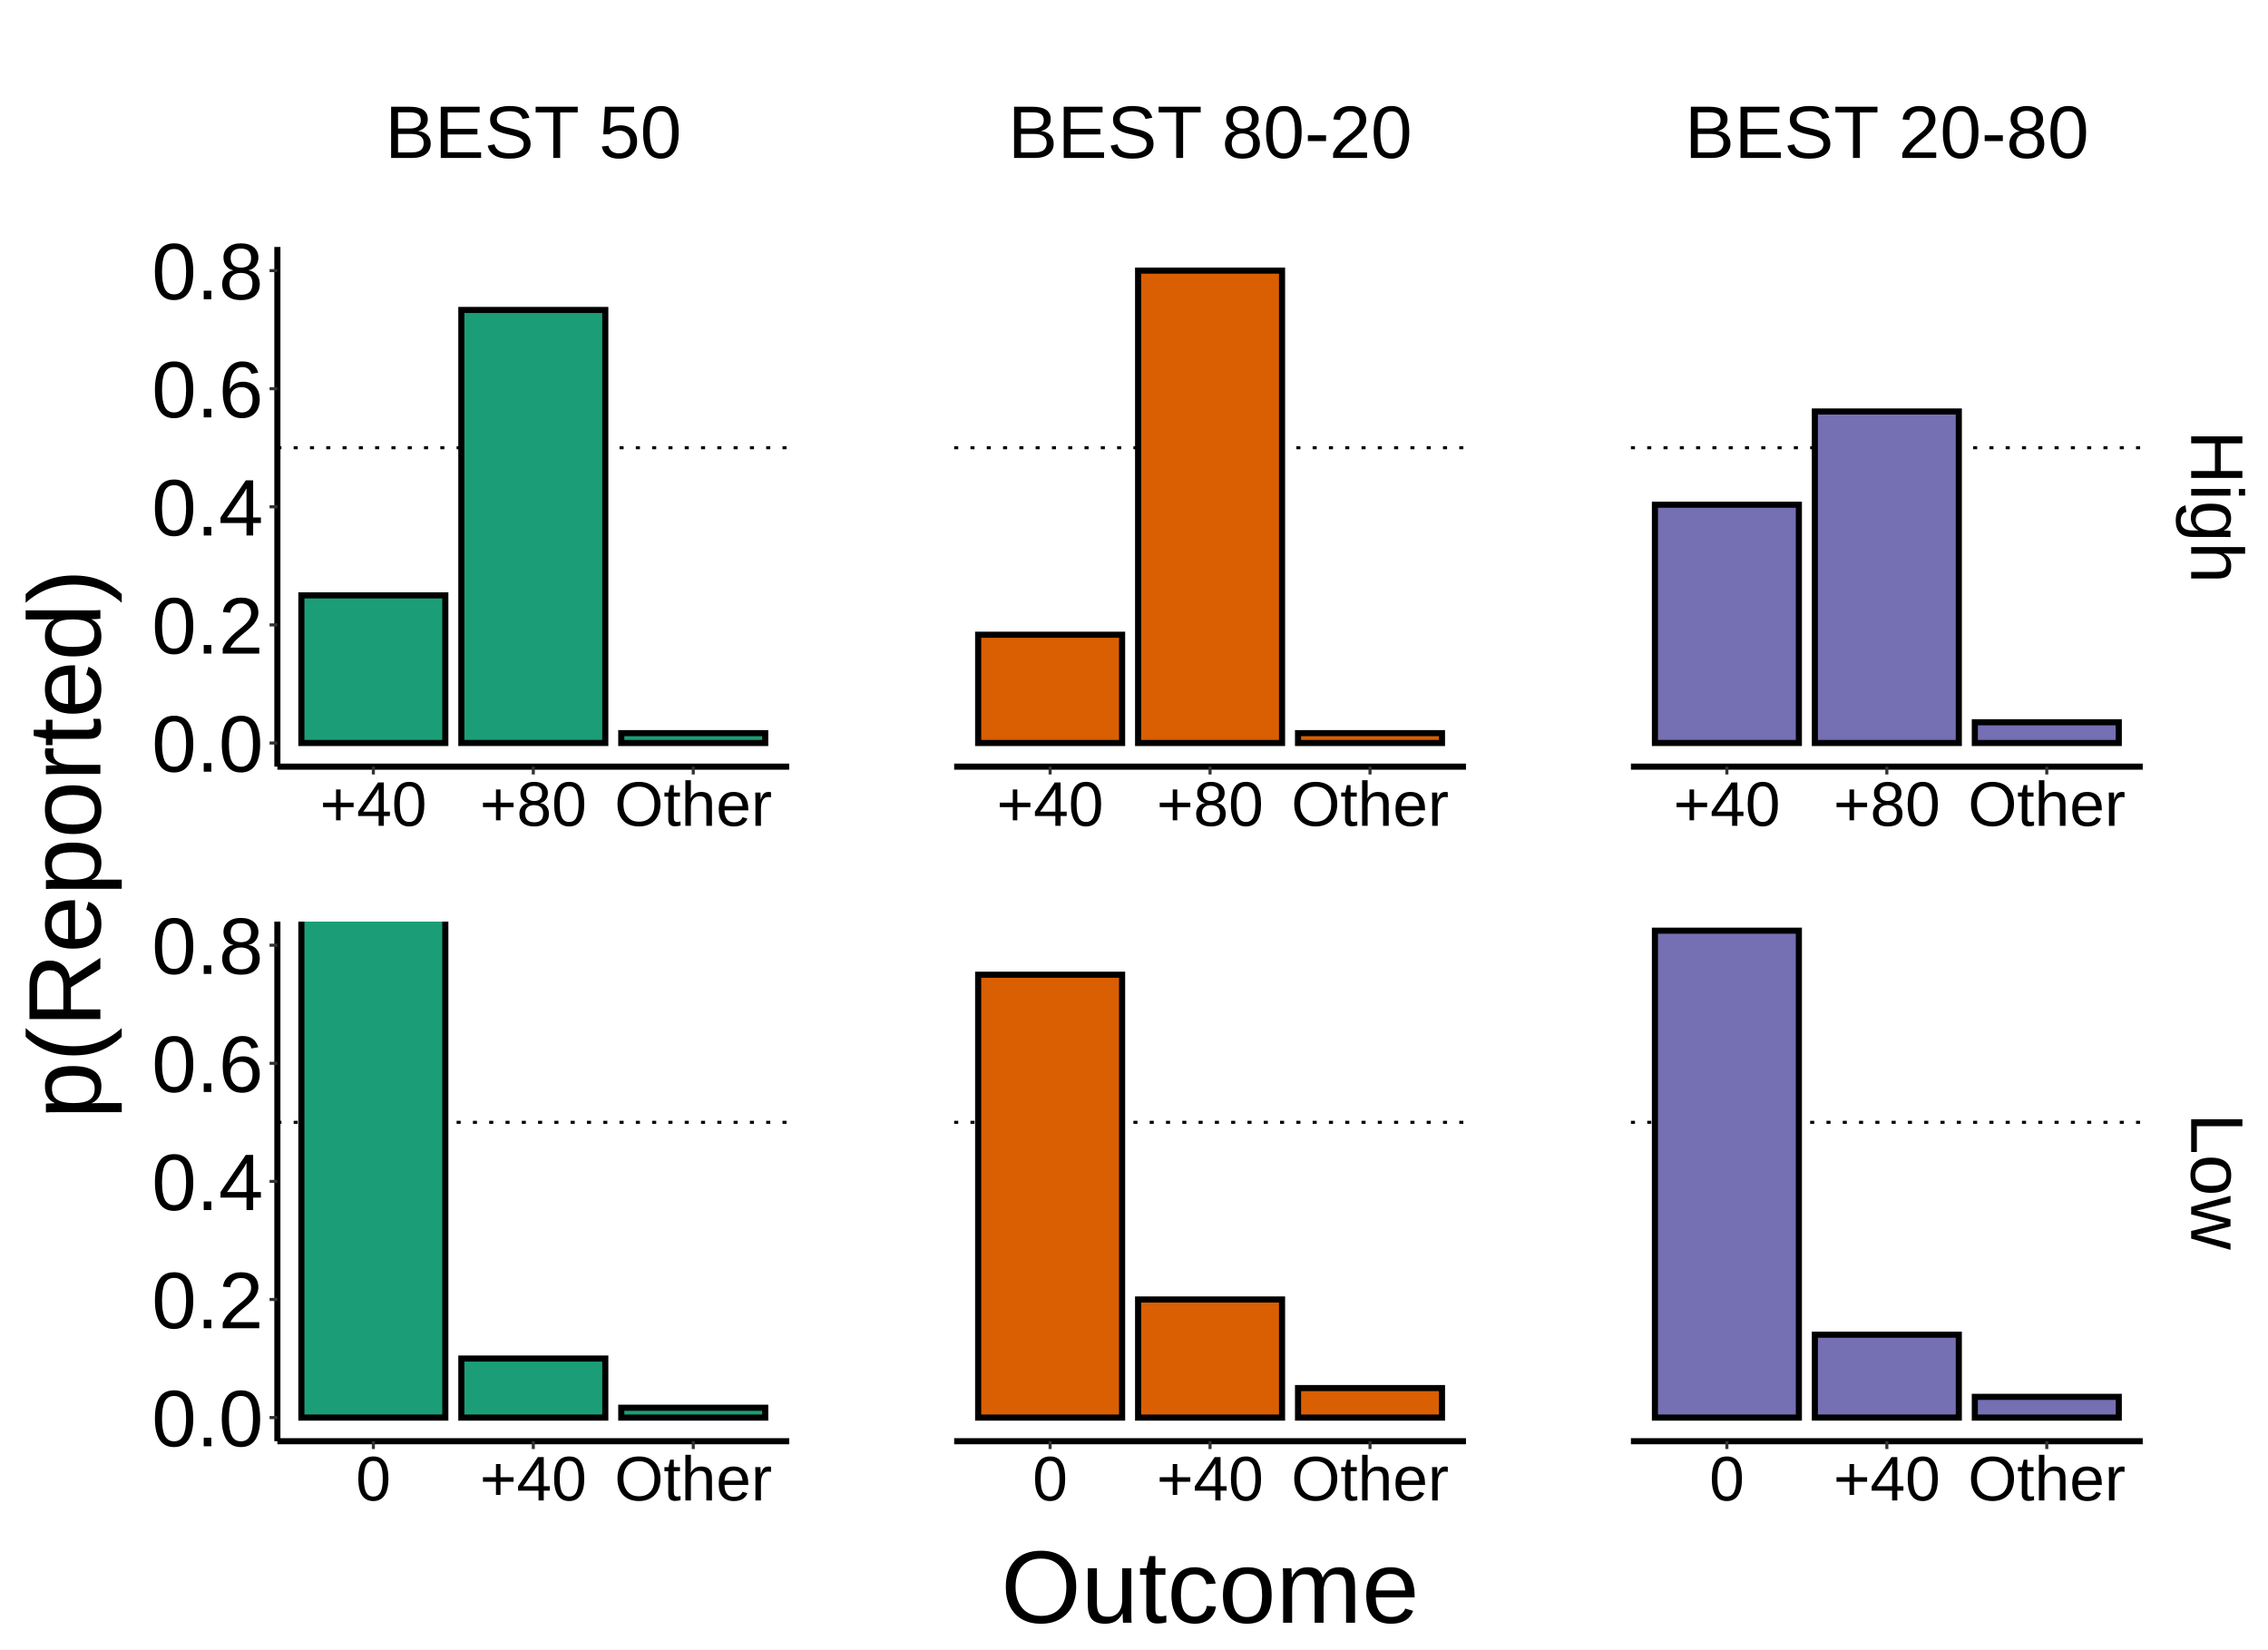
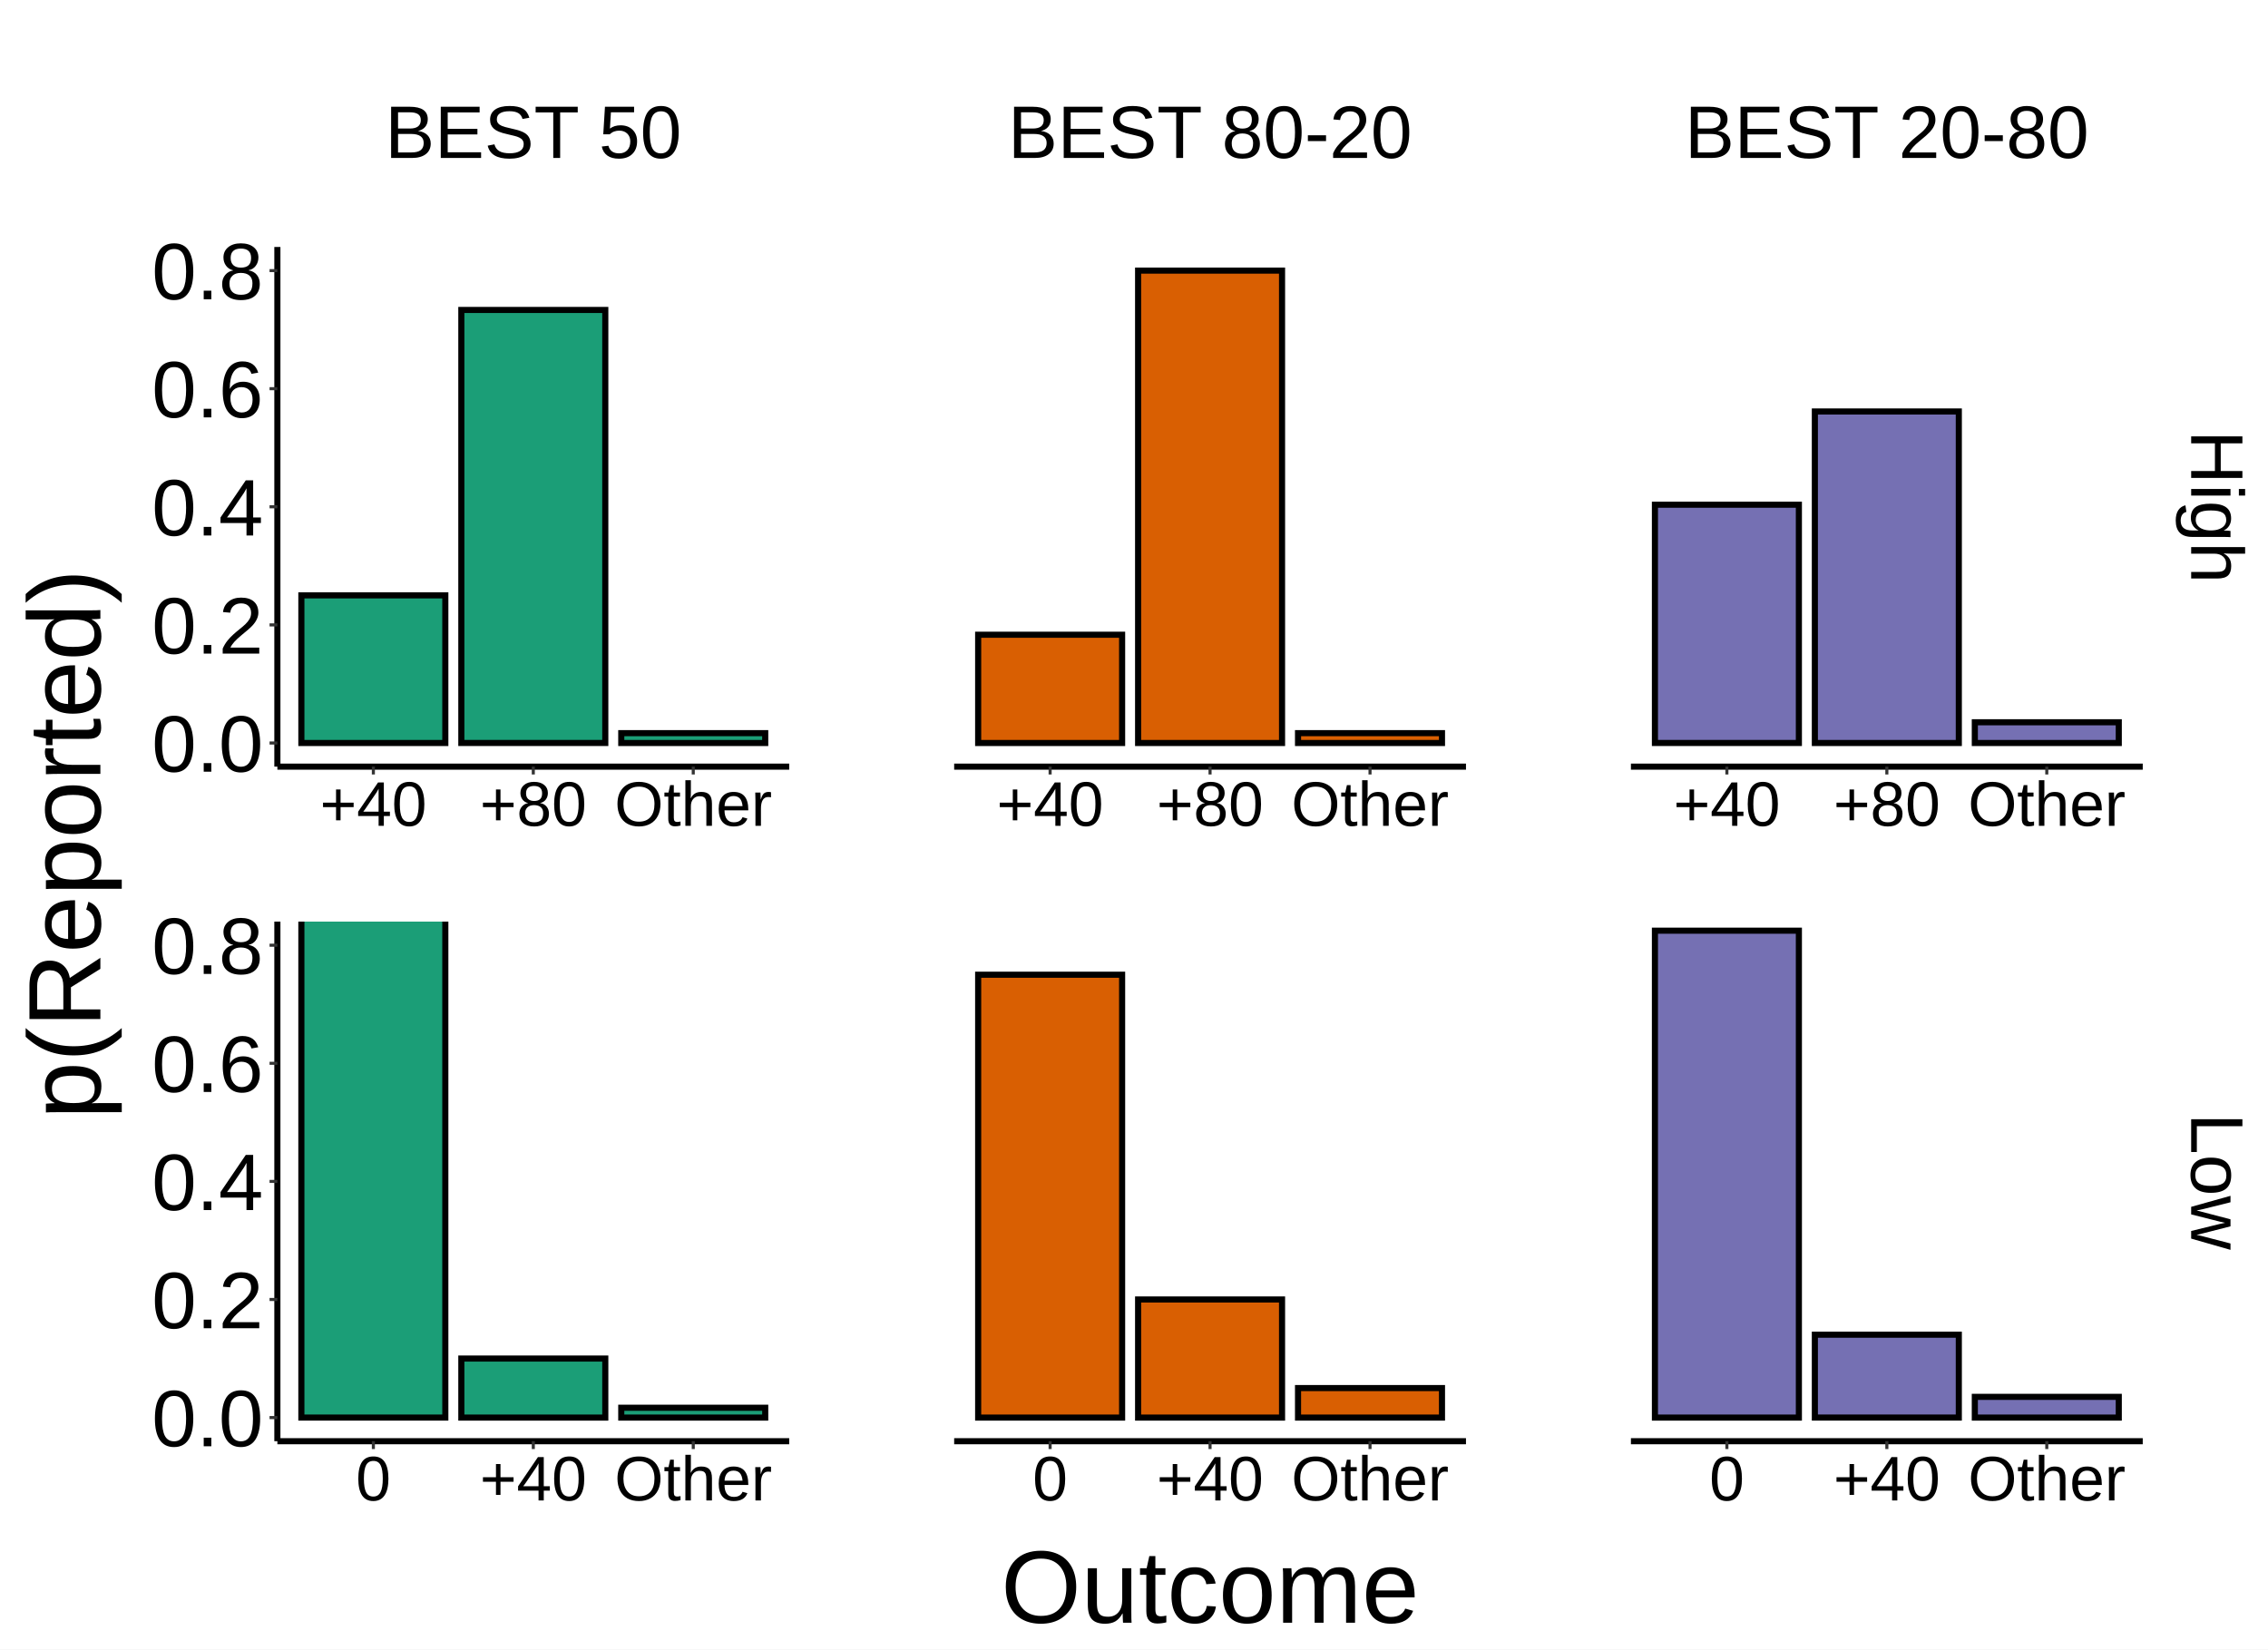
<svg xmlns="http://www.w3.org/2000/svg" class="svglite" width="792.00pt" height="576.00pt" viewBox="0 0 792.00 576.00">
  <defs>
    <style type="text/css">
    .svglite line, .svglite polyline, .svglite polygon, .svglite path, .svglite rect, .svglite circle {
      fill: none;
      stroke: #000000;
      stroke-linecap: round;
      stroke-linejoin: round;
      stroke-miterlimit: 10.00;
    }
    .svglite text {
      white-space: pre;
    }
  </style>
  </defs>
  <rect width="100%" height="100%" style="stroke: none; fill: #FFFFFF;" />
  <defs>
    <clipPath id="cpMC4wMHw3OTIuMDB8MC4wMHw1NzYuMDA=">
      <rect x="0.00" y="0.00" width="792.00" height="576.00" />
    </clipPath>
  </defs>
  <g clip-path="url(#cpMC4wMHw3OTIuMDB8MC4wMHw1NzYuMDA=)">
    <rect x="0.00" y="0.00" width="792.00" height="576.00" style="stroke-width: 1.07; stroke: #FFFFFF; fill: #FFFFFF;" />
  </g>
  <defs>
    <clipPath id="cpOTYuODZ8Mjc1LjYwfDg2LjI2fDI2Ny43NA==">
      <rect x="96.86" y="86.26" width="178.73" height="181.48" />
    </clipPath>
  </defs>
  <g clip-path="url(#cpOTYuODZ8Mjc1LjYwfDg2LjI2fDI2Ny43NA==)">
    <rect x="96.86" y="86.26" width="178.73" height="181.48" style="stroke-width: 1.07; stroke: none; fill: #FFFFFF;" />
-     <line x1="96.86" y1="156.37" x2="275.60" y2="156.37" style="stroke-width: 1.07; stroke-dasharray: 1.42,4.27; stroke-linecap: butt;" />
    <rect x="105.24" y="207.93" width="50.27" height="51.56" style="stroke-width: 2.13; stroke-linecap: butt; stroke-linejoin: miter; fill: #1B9E77;" />
    <rect x="161.10" y="108.25" width="50.27" height="151.23" style="stroke-width: 2.13; stroke-linecap: butt; stroke-linejoin: miter; fill: #1B9E77;" />
    <rect x="216.95" y="256.05" width="50.27" height="3.44" style="stroke-width: 2.13; stroke-linecap: butt; stroke-linejoin: miter; fill: #1B9E77;" />
  </g>
  <g clip-path="url(#cpMC4wMHw3OTIuMDB8MC4wMHw1NzYuMDA=)">
</g>
  <defs>
    <clipPath id="cpMzMzLjIwfDUxMS45M3w4Ni4yNnwyNjcuNzQ=">
      <rect x="333.20" y="86.26" width="178.73" height="181.48" />
    </clipPath>
  </defs>
  <g clip-path="url(#cpMzMzLjIwfDUxMS45M3w4Ni4yNnwyNjcuNzQ=)">
    <rect x="333.20" y="86.26" width="178.73" height="181.48" style="stroke-width: 1.07; stroke: none; fill: #FFFFFF;" />
-     <line x1="333.20" y1="156.37" x2="511.93" y2="156.37" style="stroke-width: 1.07; stroke-dasharray: 1.42,4.27; stroke-linecap: butt;" />
    <rect x="341.58" y="221.68" width="50.27" height="37.81" style="stroke-width: 2.13; stroke-linecap: butt; stroke-linejoin: miter; fill: #D95F02;" />
    <rect x="397.43" y="94.51" width="50.27" height="164.98" style="stroke-width: 2.13; stroke-linecap: butt; stroke-linejoin: miter; fill: #D95F02;" />
    <rect x="453.28" y="256.05" width="50.27" height="3.44" style="stroke-width: 2.13; stroke-linecap: butt; stroke-linejoin: miter; fill: #D95F02;" />
  </g>
  <g clip-path="url(#cpMC4wMHw3OTIuMDB8MC4wMHw1NzYuMDA=)">
</g>
  <defs>
    <clipPath id="cpNTY5LjUzfDc0OC4yNnw4Ni4yNnwyNjcuNzQ=">
      <rect x="569.53" y="86.26" width="178.73" height="181.48" />
    </clipPath>
  </defs>
  <g clip-path="url(#cpNTY5LjUzfDc0OC4yNnw4Ni4yNnwyNjcuNzQ=)">
    <rect x="569.53" y="86.26" width="178.73" height="181.48" style="stroke-width: 1.07; stroke: none; fill: #FFFFFF;" />
-     <line x1="569.53" y1="156.37" x2="748.26" y2="156.37" style="stroke-width: 1.07; stroke-dasharray: 1.42,4.27; stroke-linecap: butt;" />
    <rect x="577.91" y="176.27" width="50.27" height="83.21" style="stroke-width: 2.13; stroke-linecap: butt; stroke-linejoin: miter; fill: #7570B3;" />
    <rect x="633.76" y="143.71" width="50.27" height="115.78" style="stroke-width: 2.13; stroke-linecap: butt; stroke-linejoin: miter; fill: #7570B3;" />
    <rect x="689.62" y="252.25" width="50.27" height="7.24" style="stroke-width: 2.13; stroke-linecap: butt; stroke-linejoin: miter; fill: #7570B3;" />
  </g>
  <g clip-path="url(#cpMC4wMHw3OTIuMDB8MC4wMHw1NzYuMDA=)">
</g>
  <defs>
    <clipPath id="cpOTYuODZ8Mjc1LjYwfDMyMS44Nnw1MDMuMzQ=">
      <rect x="96.86" y="321.86" width="178.73" height="181.48" />
    </clipPath>
  </defs>
  <g clip-path="url(#cpOTYuODZ8Mjc1LjYwfDMyMS44Nnw1MDMuMzQ=)">
    <rect x="96.86" y="321.86" width="178.73" height="181.48" style="stroke-width: 1.07; stroke: none; fill: #FFFFFF;" />
-     <line x1="96.86" y1="391.97" x2="275.60" y2="391.97" style="stroke-width: 1.07; stroke-dasharray: 1.42,4.27; stroke-linecap: butt;" />
    <rect x="161.10" y="474.47" width="50.27" height="20.62" style="stroke-width: 2.13; stroke-linecap: butt; stroke-linejoin: miter; fill: #1B9E77;" />
    <rect x="105.24" y="312.92" width="50.27" height="182.17" style="stroke-width: 2.13; stroke-linecap: butt; stroke-linejoin: miter; fill: #1B9E77;" />
    <rect x="216.95" y="491.65" width="50.27" height="3.44" style="stroke-width: 2.13; stroke-linecap: butt; stroke-linejoin: miter; fill: #1B9E77;" />
  </g>
  <g clip-path="url(#cpMC4wMHw3OTIuMDB8MC4wMHw1NzYuMDA=)">
</g>
  <defs>
    <clipPath id="cpMzMzLjIwfDUxMS45M3wzMjEuODZ8NTAzLjM0">
      <rect x="333.20" y="321.86" width="178.73" height="181.48" />
    </clipPath>
  </defs>
  <g clip-path="url(#cpMzMzLjIwfDUxMS45M3wzMjEuODZ8NTAzLjM0)">
    <rect x="333.20" y="321.86" width="178.73" height="181.48" style="stroke-width: 1.07; stroke: none; fill: #FFFFFF;" />
-     <line x1="333.20" y1="391.97" x2="511.93" y2="391.97" style="stroke-width: 1.07; stroke-dasharray: 1.42,4.27; stroke-linecap: butt;" />
    <rect x="397.43" y="453.84" width="50.27" height="41.25" style="stroke-width: 2.13; stroke-linecap: butt; stroke-linejoin: miter; fill: #D95F02;" />
    <rect x="341.58" y="340.42" width="50.27" height="154.67" style="stroke-width: 2.13; stroke-linecap: butt; stroke-linejoin: miter; fill: #D95F02;" />
    <rect x="453.28" y="484.78" width="50.27" height="10.31" style="stroke-width: 2.13; stroke-linecap: butt; stroke-linejoin: miter; fill: #D95F02;" />
  </g>
  <g clip-path="url(#cpMC4wMHw3OTIuMDB8MC4wMHw1NzYuMDA=)">
</g>
  <defs>
    <clipPath id="cpNTY5LjUzfDc0OC4yNnwzMjEuODZ8NTAzLjM0">
      <rect x="569.53" y="321.86" width="178.73" height="181.48" />
    </clipPath>
  </defs>
  <g clip-path="url(#cpNTY5LjUzfDc0OC4yNnwzMjEuODZ8NTAzLjM0)">
    <rect x="569.53" y="321.86" width="178.73" height="181.48" style="stroke-width: 1.07; stroke: none; fill: #FFFFFF;" />
-     <line x1="569.53" y1="391.97" x2="748.26" y2="391.97" style="stroke-width: 1.07; stroke-dasharray: 1.42,4.27; stroke-linecap: butt;" />
    <rect x="633.76" y="466.14" width="50.27" height="28.94" style="stroke-width: 2.13; stroke-linecap: butt; stroke-linejoin: miter; fill: #7570B3;" />
    <rect x="577.91" y="325.04" width="50.27" height="170.05" style="stroke-width: 2.13; stroke-linecap: butt; stroke-linejoin: miter; fill: #7570B3;" />
    <rect x="689.62" y="487.85" width="50.27" height="7.24" style="stroke-width: 2.13; stroke-linecap: butt; stroke-linejoin: miter; fill: #7570B3;" />
  </g>
  <g clip-path="url(#cpMC4wMHw3OTIuMDB8MC4wMHw1NzYuMDA=)">
</g>
  <defs>
    <clipPath id="cpOTYuODZ8Mjc1LjYwfDUuNDh8ODYuMjY=">
      <rect x="96.86" y="5.48" width="178.73" height="80.78" />
    </clipPath>
  </defs>
  <g clip-path="url(#cpOTYuODZ8Mjc1LjYwfDUuNDh8ODYuMjY=)">
    <rect x="96.86" y="5.48" width="178.73" height="80.78" style="stroke-width: 1.07; stroke: #FFFFFF; fill: #FFFFFF;" />
    <text x="186.23" y="55.17" text-anchor="middle" style="font-size: 26.00px; font-family: &quot;Arial&quot;;" textLength="103.59px" lengthAdjust="spacingAndGlyphs">BEST 50</text>
  </g>
  <g clip-path="url(#cpMC4wMHw3OTIuMDB8MC4wMHw1NzYuMDA=)">
</g>
  <defs>
    <clipPath id="cpMzMzLjIwfDUxMS45M3w1LjQ4fDg2LjI2">
      <rect x="333.20" y="5.48" width="178.73" height="80.78" />
    </clipPath>
  </defs>
  <g clip-path="url(#cpMzMzLjIwfDUxMS45M3w1LjQ4fDg2LjI2)">
    <rect x="333.20" y="5.48" width="178.73" height="80.78" style="stroke-width: 1.07; stroke: #FFFFFF; fill: #FFFFFF;" />
    <text x="422.56" y="55.17" text-anchor="middle" style="font-size: 26.00px; font-family: &quot;Arial&quot;;" textLength="141.16px" lengthAdjust="spacingAndGlyphs">BEST 80-20</text>
  </g>
  <g clip-path="url(#cpMC4wMHw3OTIuMDB8MC4wMHw1NzYuMDA=)">
</g>
  <defs>
    <clipPath id="cpNTY5LjUzfDc0OC4yNnw1LjQ4fDg2LjI2">
      <rect x="569.53" y="5.48" width="178.73" height="80.78" />
    </clipPath>
  </defs>
  <g clip-path="url(#cpNTY5LjUzfDc0OC4yNnw1LjQ4fDg2LjI2)">
    <rect x="569.53" y="5.48" width="178.73" height="80.78" style="stroke-width: 1.07; stroke: #FFFFFF; fill: #FFFFFF;" />
    <text x="658.90" y="55.17" text-anchor="middle" style="font-size: 26.00px; font-family: &quot;Arial&quot;;" textLength="141.16px" lengthAdjust="spacingAndGlyphs">BEST 20-80</text>
  </g>
  <g clip-path="url(#cpMC4wMHw3OTIuMDB8MC4wMHw1NzYuMDA=)">
</g>
  <defs>
    <clipPath id="cpNzQ4LjI2fDc4Ni41Mnw4Ni4yNnwyNjcuNzQ=">
      <rect x="748.26" y="86.26" width="38.26" height="181.48" />
    </clipPath>
  </defs>
  <g clip-path="url(#cpNzQ4LjI2fDc4Ni41Mnw4Ni4yNnwyNjcuNzQ=)">
    <rect x="748.26" y="86.26" width="38.26" height="181.48" style="stroke-width: 1.07; stroke: #FFFFFF; fill: #FFFFFF;" />
    <text transform="translate(765.17,177.00) rotate(90)" text-anchor="middle" style="font-size: 26.00px; font-family: &quot;Arial&quot;;" textLength="53.47px" lengthAdjust="spacingAndGlyphs">High</text>
  </g>
  <g clip-path="url(#cpMC4wMHw3OTIuMDB8MC4wMHw1NzYuMDA=)">
</g>
  <defs>
    <clipPath id="cpNzQ4LjI2fDc4Ni41MnwzMjEuODZ8NTAzLjM0">
      <rect x="748.26" y="321.86" width="38.26" height="181.48" />
    </clipPath>
  </defs>
  <g clip-path="url(#cpNzQ4LjI2fDc4Ni41MnwzMjEuODZ8NTAzLjM0)">
    <rect x="748.26" y="321.86" width="38.26" height="181.48" style="stroke-width: 1.07; stroke: #FFFFFF; fill: #FFFFFF;" />
    <text transform="translate(765.17,412.60) rotate(90)" text-anchor="middle" style="font-size: 26.00px; font-family: &quot;Arial&quot;;" textLength="47.69px" lengthAdjust="spacingAndGlyphs">Low</text>
  </g>
  <g clip-path="url(#cpMC4wMHw3OTIuMDB8MC4wMHw1NzYuMDA=)">
    <polyline points="96.86,503.34 275.60,503.34 " style="stroke-width: 2.13; stroke-linecap: butt;" />
    <polyline points="130.38,506.08 130.38,503.34 " style="stroke-width: 1.07; stroke: #333333; stroke-linecap: butt;" />
    <polyline points="186.23,506.08 186.23,503.34 " style="stroke-width: 1.07; stroke: #333333; stroke-linecap: butt;" />
    <polyline points="242.09,506.08 242.09,503.34 " style="stroke-width: 1.07; stroke: #333333; stroke-linecap: butt;" />
    <text x="130.38" y="524.02" text-anchor="middle" style="font-size: 22.00px; font-family: &quot;Arial&quot;;" textLength="12.24px" lengthAdjust="spacingAndGlyphs">0</text>
    <text x="186.23" y="524.02" text-anchor="middle" style="font-size: 22.00px; font-family: &quot;Arial&quot;;" textLength="37.33px" lengthAdjust="spacingAndGlyphs">+40</text>
    <text x="242.09" y="524.02" text-anchor="middle" style="font-size: 22.00px; font-family: &quot;Arial&quot;;" textLength="55.04px" lengthAdjust="spacingAndGlyphs">Other</text>
    <polyline points="333.20,503.34 511.93,503.34 " style="stroke-width: 2.13; stroke-linecap: butt;" />
    <polyline points="366.71,506.08 366.71,503.34 " style="stroke-width: 1.07; stroke: #333333; stroke-linecap: butt;" />
    <polyline points="422.56,506.08 422.56,503.34 " style="stroke-width: 1.07; stroke: #333333; stroke-linecap: butt;" />
    <polyline points="478.42,506.08 478.42,503.34 " style="stroke-width: 1.07; stroke: #333333; stroke-linecap: butt;" />
    <text x="366.71" y="524.02" text-anchor="middle" style="font-size: 22.00px; font-family: &quot;Arial&quot;;" textLength="12.24px" lengthAdjust="spacingAndGlyphs">0</text>
    <text x="422.56" y="524.02" text-anchor="middle" style="font-size: 22.00px; font-family: &quot;Arial&quot;;" textLength="37.33px" lengthAdjust="spacingAndGlyphs">+40</text>
    <text x="478.42" y="524.02" text-anchor="middle" style="font-size: 22.00px; font-family: &quot;Arial&quot;;" textLength="55.04px" lengthAdjust="spacingAndGlyphs">Other</text>
    <polyline points="569.53,503.34 748.26,503.34 " style="stroke-width: 2.13; stroke-linecap: butt;" />
    <polyline points="603.04,506.08 603.04,503.34 " style="stroke-width: 1.07; stroke: #333333; stroke-linecap: butt;" />
    <polyline points="658.90,506.08 658.90,503.34 " style="stroke-width: 1.07; stroke: #333333; stroke-linecap: butt;" />
    <polyline points="714.75,506.08 714.75,503.34 " style="stroke-width: 1.07; stroke: #333333; stroke-linecap: butt;" />
    <text x="603.04" y="524.02" text-anchor="middle" style="font-size: 22.00px; font-family: &quot;Arial&quot;;" textLength="12.24px" lengthAdjust="spacingAndGlyphs">0</text>
    <text x="658.90" y="524.02" text-anchor="middle" style="font-size: 22.00px; font-family: &quot;Arial&quot;;" textLength="37.33px" lengthAdjust="spacingAndGlyphs">+40</text>
    <text x="714.75" y="524.02" text-anchor="middle" style="font-size: 22.00px; font-family: &quot;Arial&quot;;" textLength="55.04px" lengthAdjust="spacingAndGlyphs">Other</text>
    <polyline points="96.86,267.74 275.60,267.74 " style="stroke-width: 2.13; stroke-linecap: butt;" />
    <polyline points="130.38,270.48 130.38,267.74 " style="stroke-width: 1.07; stroke: #333333; stroke-linecap: butt;" />
    <polyline points="186.23,270.48 186.23,267.74 " style="stroke-width: 1.07; stroke: #333333; stroke-linecap: butt;" />
    <polyline points="242.09,270.48 242.09,267.74 " style="stroke-width: 1.07; stroke: #333333; stroke-linecap: butt;" />
    <text x="130.38" y="288.42" text-anchor="middle" style="font-size: 22.00px; font-family: &quot;Arial&quot;;" textLength="37.33px" lengthAdjust="spacingAndGlyphs">+40</text>
    <text x="186.23" y="288.42" text-anchor="middle" style="font-size: 22.00px; font-family: &quot;Arial&quot;;" textLength="37.33px" lengthAdjust="spacingAndGlyphs">+80</text>
    <text x="242.09" y="288.42" text-anchor="middle" style="font-size: 22.00px; font-family: &quot;Arial&quot;;" textLength="55.04px" lengthAdjust="spacingAndGlyphs">Other</text>
    <polyline points="333.20,267.74 511.93,267.74 " style="stroke-width: 2.13; stroke-linecap: butt;" />
    <polyline points="366.71,270.48 366.71,267.74 " style="stroke-width: 1.07; stroke: #333333; stroke-linecap: butt;" />
    <polyline points="422.56,270.48 422.56,267.74 " style="stroke-width: 1.07; stroke: #333333; stroke-linecap: butt;" />
    <polyline points="478.42,270.48 478.42,267.74 " style="stroke-width: 1.07; stroke: #333333; stroke-linecap: butt;" />
    <text x="366.71" y="288.42" text-anchor="middle" style="font-size: 22.00px; font-family: &quot;Arial&quot;;" textLength="37.33px" lengthAdjust="spacingAndGlyphs">+40</text>
    <text x="422.56" y="288.42" text-anchor="middle" style="font-size: 22.00px; font-family: &quot;Arial&quot;;" textLength="37.33px" lengthAdjust="spacingAndGlyphs">+80</text>
    <text x="478.42" y="288.42" text-anchor="middle" style="font-size: 22.00px; font-family: &quot;Arial&quot;;" textLength="55.04px" lengthAdjust="spacingAndGlyphs">Other</text>
    <polyline points="569.53,267.74 748.26,267.74 " style="stroke-width: 2.13; stroke-linecap: butt;" />
    <polyline points="603.04,270.48 603.04,267.74 " style="stroke-width: 1.07; stroke: #333333; stroke-linecap: butt;" />
    <polyline points="658.90,270.48 658.90,267.74 " style="stroke-width: 1.07; stroke: #333333; stroke-linecap: butt;" />
    <polyline points="714.75,270.48 714.75,267.74 " style="stroke-width: 1.07; stroke: #333333; stroke-linecap: butt;" />
    <text x="603.04" y="288.42" text-anchor="middle" style="font-size: 22.00px; font-family: &quot;Arial&quot;;" textLength="37.33px" lengthAdjust="spacingAndGlyphs">+40</text>
    <text x="658.90" y="288.42" text-anchor="middle" style="font-size: 22.00px; font-family: &quot;Arial&quot;;" textLength="37.33px" lengthAdjust="spacingAndGlyphs">+80</text>
    <text x="714.75" y="288.42" text-anchor="middle" style="font-size: 22.00px; font-family: &quot;Arial&quot;;" textLength="55.04px" lengthAdjust="spacingAndGlyphs">Other</text>
    <polyline points="96.86,267.74 96.86,86.26 " style="stroke-width: 2.13; stroke-linecap: butt;" />
    <text x="91.93" y="269.51" text-anchor="end" style="font-size: 28.00px; font-family: &quot;Arial&quot;;" textLength="38.92px" lengthAdjust="spacingAndGlyphs">0.0</text>
    <text x="91.93" y="228.26" text-anchor="end" style="font-size: 28.00px; font-family: &quot;Arial&quot;;" textLength="38.92px" lengthAdjust="spacingAndGlyphs">0.2</text>
    <text x="91.93" y="187.02" text-anchor="end" style="font-size: 28.00px; font-family: &quot;Arial&quot;;" textLength="38.92px" lengthAdjust="spacingAndGlyphs">0.4</text>
    <text x="91.93" y="145.77" text-anchor="end" style="font-size: 28.00px; font-family: &quot;Arial&quot;;" textLength="38.92px" lengthAdjust="spacingAndGlyphs">0.6</text>
    <text x="91.93" y="104.53" text-anchor="end" style="font-size: 28.00px; font-family: &quot;Arial&quot;;" textLength="38.92px" lengthAdjust="spacingAndGlyphs">0.8</text>
    <polyline points="94.13,259.49 96.86,259.49 " style="stroke-width: 1.07; stroke: #333333; stroke-linecap: butt;" />
    <polyline points="94.13,218.24 96.86,218.24 " style="stroke-width: 1.07; stroke: #333333; stroke-linecap: butt;" />
    <polyline points="94.13,177.00 96.86,177.00 " style="stroke-width: 1.07; stroke: #333333; stroke-linecap: butt;" />
    <polyline points="94.13,135.75 96.86,135.75 " style="stroke-width: 1.07; stroke: #333333; stroke-linecap: butt;" />
    <polyline points="94.13,94.51 96.86,94.51 " style="stroke-width: 1.07; stroke: #333333; stroke-linecap: butt;" />
    <polyline points="96.86,503.34 96.86,321.86 " style="stroke-width: 2.13; stroke-linecap: butt;" />
    <text x="91.93" y="505.11" text-anchor="end" style="font-size: 28.00px; font-family: &quot;Arial&quot;;" textLength="38.92px" lengthAdjust="spacingAndGlyphs">0.0</text>
    <text x="91.93" y="463.87" text-anchor="end" style="font-size: 28.00px; font-family: &quot;Arial&quot;;" textLength="38.92px" lengthAdjust="spacingAndGlyphs">0.2</text>
    <text x="91.93" y="422.62" text-anchor="end" style="font-size: 28.00px; font-family: &quot;Arial&quot;;" textLength="38.92px" lengthAdjust="spacingAndGlyphs">0.4</text>
    <text x="91.93" y="381.37" text-anchor="end" style="font-size: 28.00px; font-family: &quot;Arial&quot;;" textLength="38.92px" lengthAdjust="spacingAndGlyphs">0.6</text>
    <text x="91.93" y="340.13" text-anchor="end" style="font-size: 28.00px; font-family: &quot;Arial&quot;;" textLength="38.92px" lengthAdjust="spacingAndGlyphs">0.8</text>
    <polyline points="94.13,495.09 96.86,495.09 " style="stroke-width: 1.07; stroke: #333333; stroke-linecap: butt;" />
    <polyline points="94.13,453.84 96.86,453.84 " style="stroke-width: 1.07; stroke: #333333; stroke-linecap: butt;" />
    <polyline points="94.13,412.60 96.86,412.60 " style="stroke-width: 1.07; stroke: #333333; stroke-linecap: butt;" />
    <polyline points="94.13,371.35 96.86,371.35 " style="stroke-width: 1.07; stroke: #333333; stroke-linecap: butt;" />
    <polyline points="94.13,330.11 96.86,330.11 " style="stroke-width: 1.07; stroke: #333333; stroke-linecap: butt;" />
    <text x="422.56" y="566.73" text-anchor="middle" style="font-size: 36.00px; font-family: &quot;Arial&quot;;" textLength="146.06px" lengthAdjust="spacingAndGlyphs">Outcome</text>
    <text transform="translate(35.05,294.80) rotate(-90)" text-anchor="middle" style="font-size: 36.00px; font-family: &quot;Arial&quot;;" textLength="192.10px" lengthAdjust="spacingAndGlyphs">p(Reported)</text>
  </g>
</svg>
